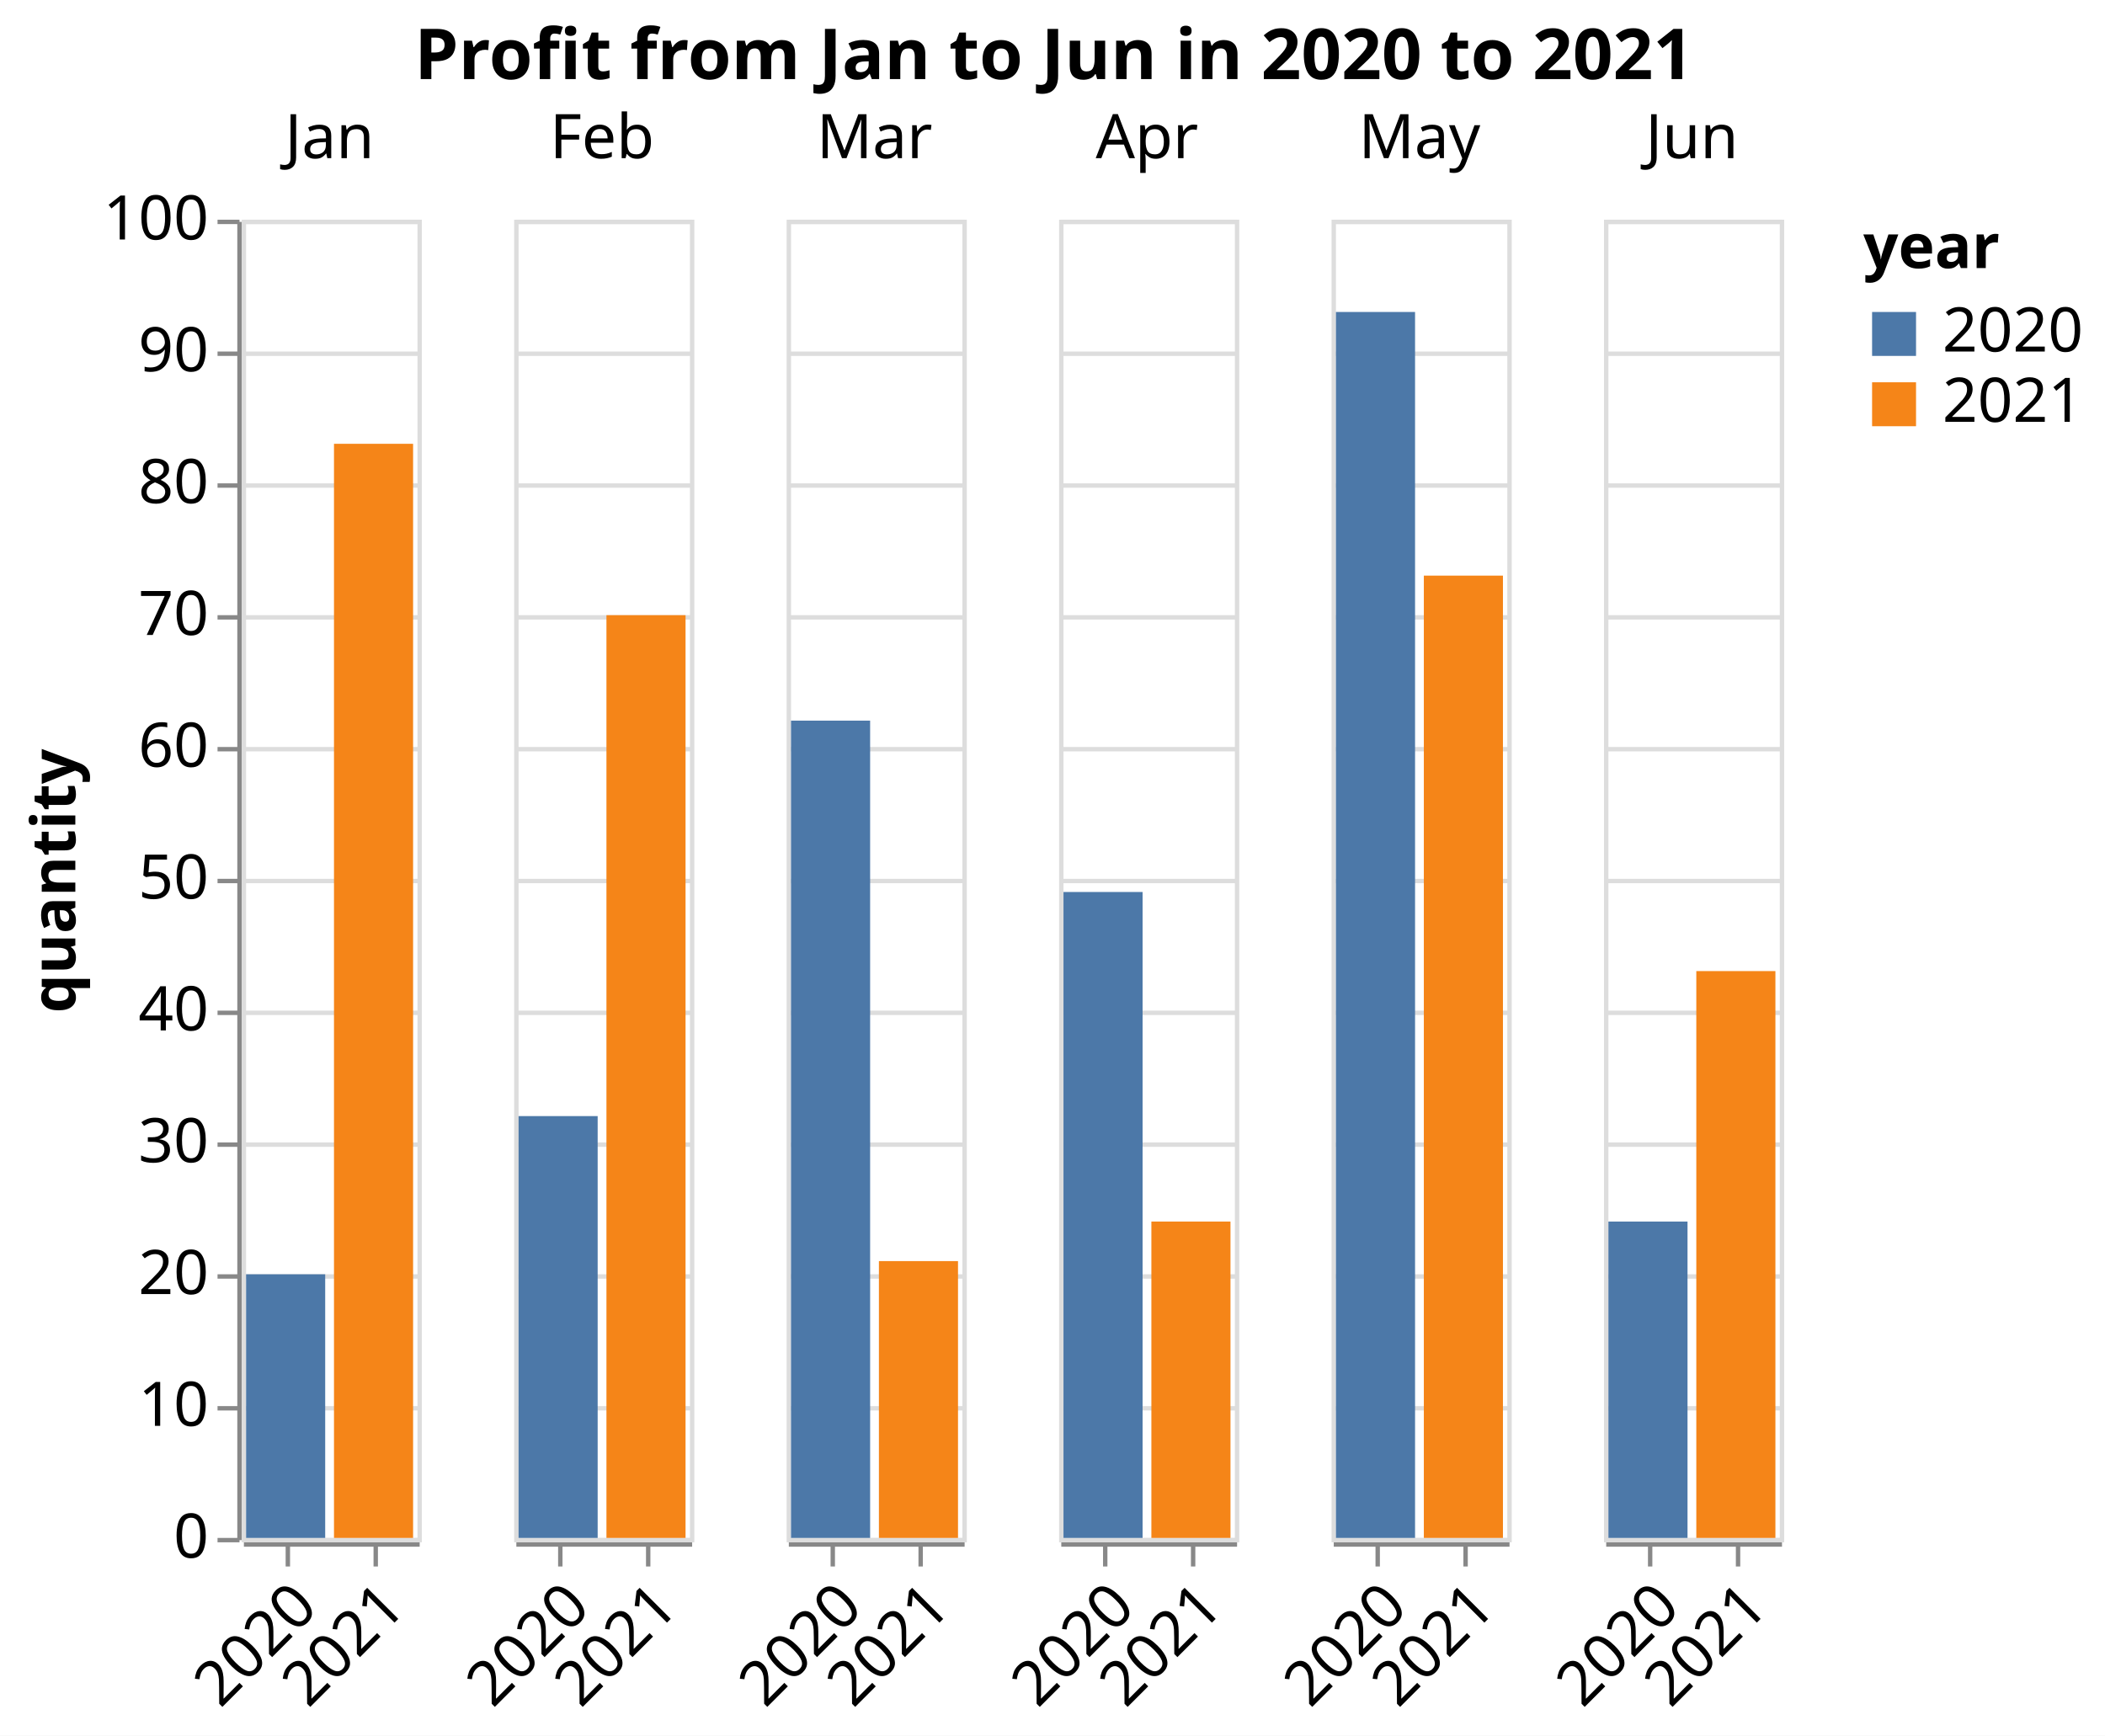
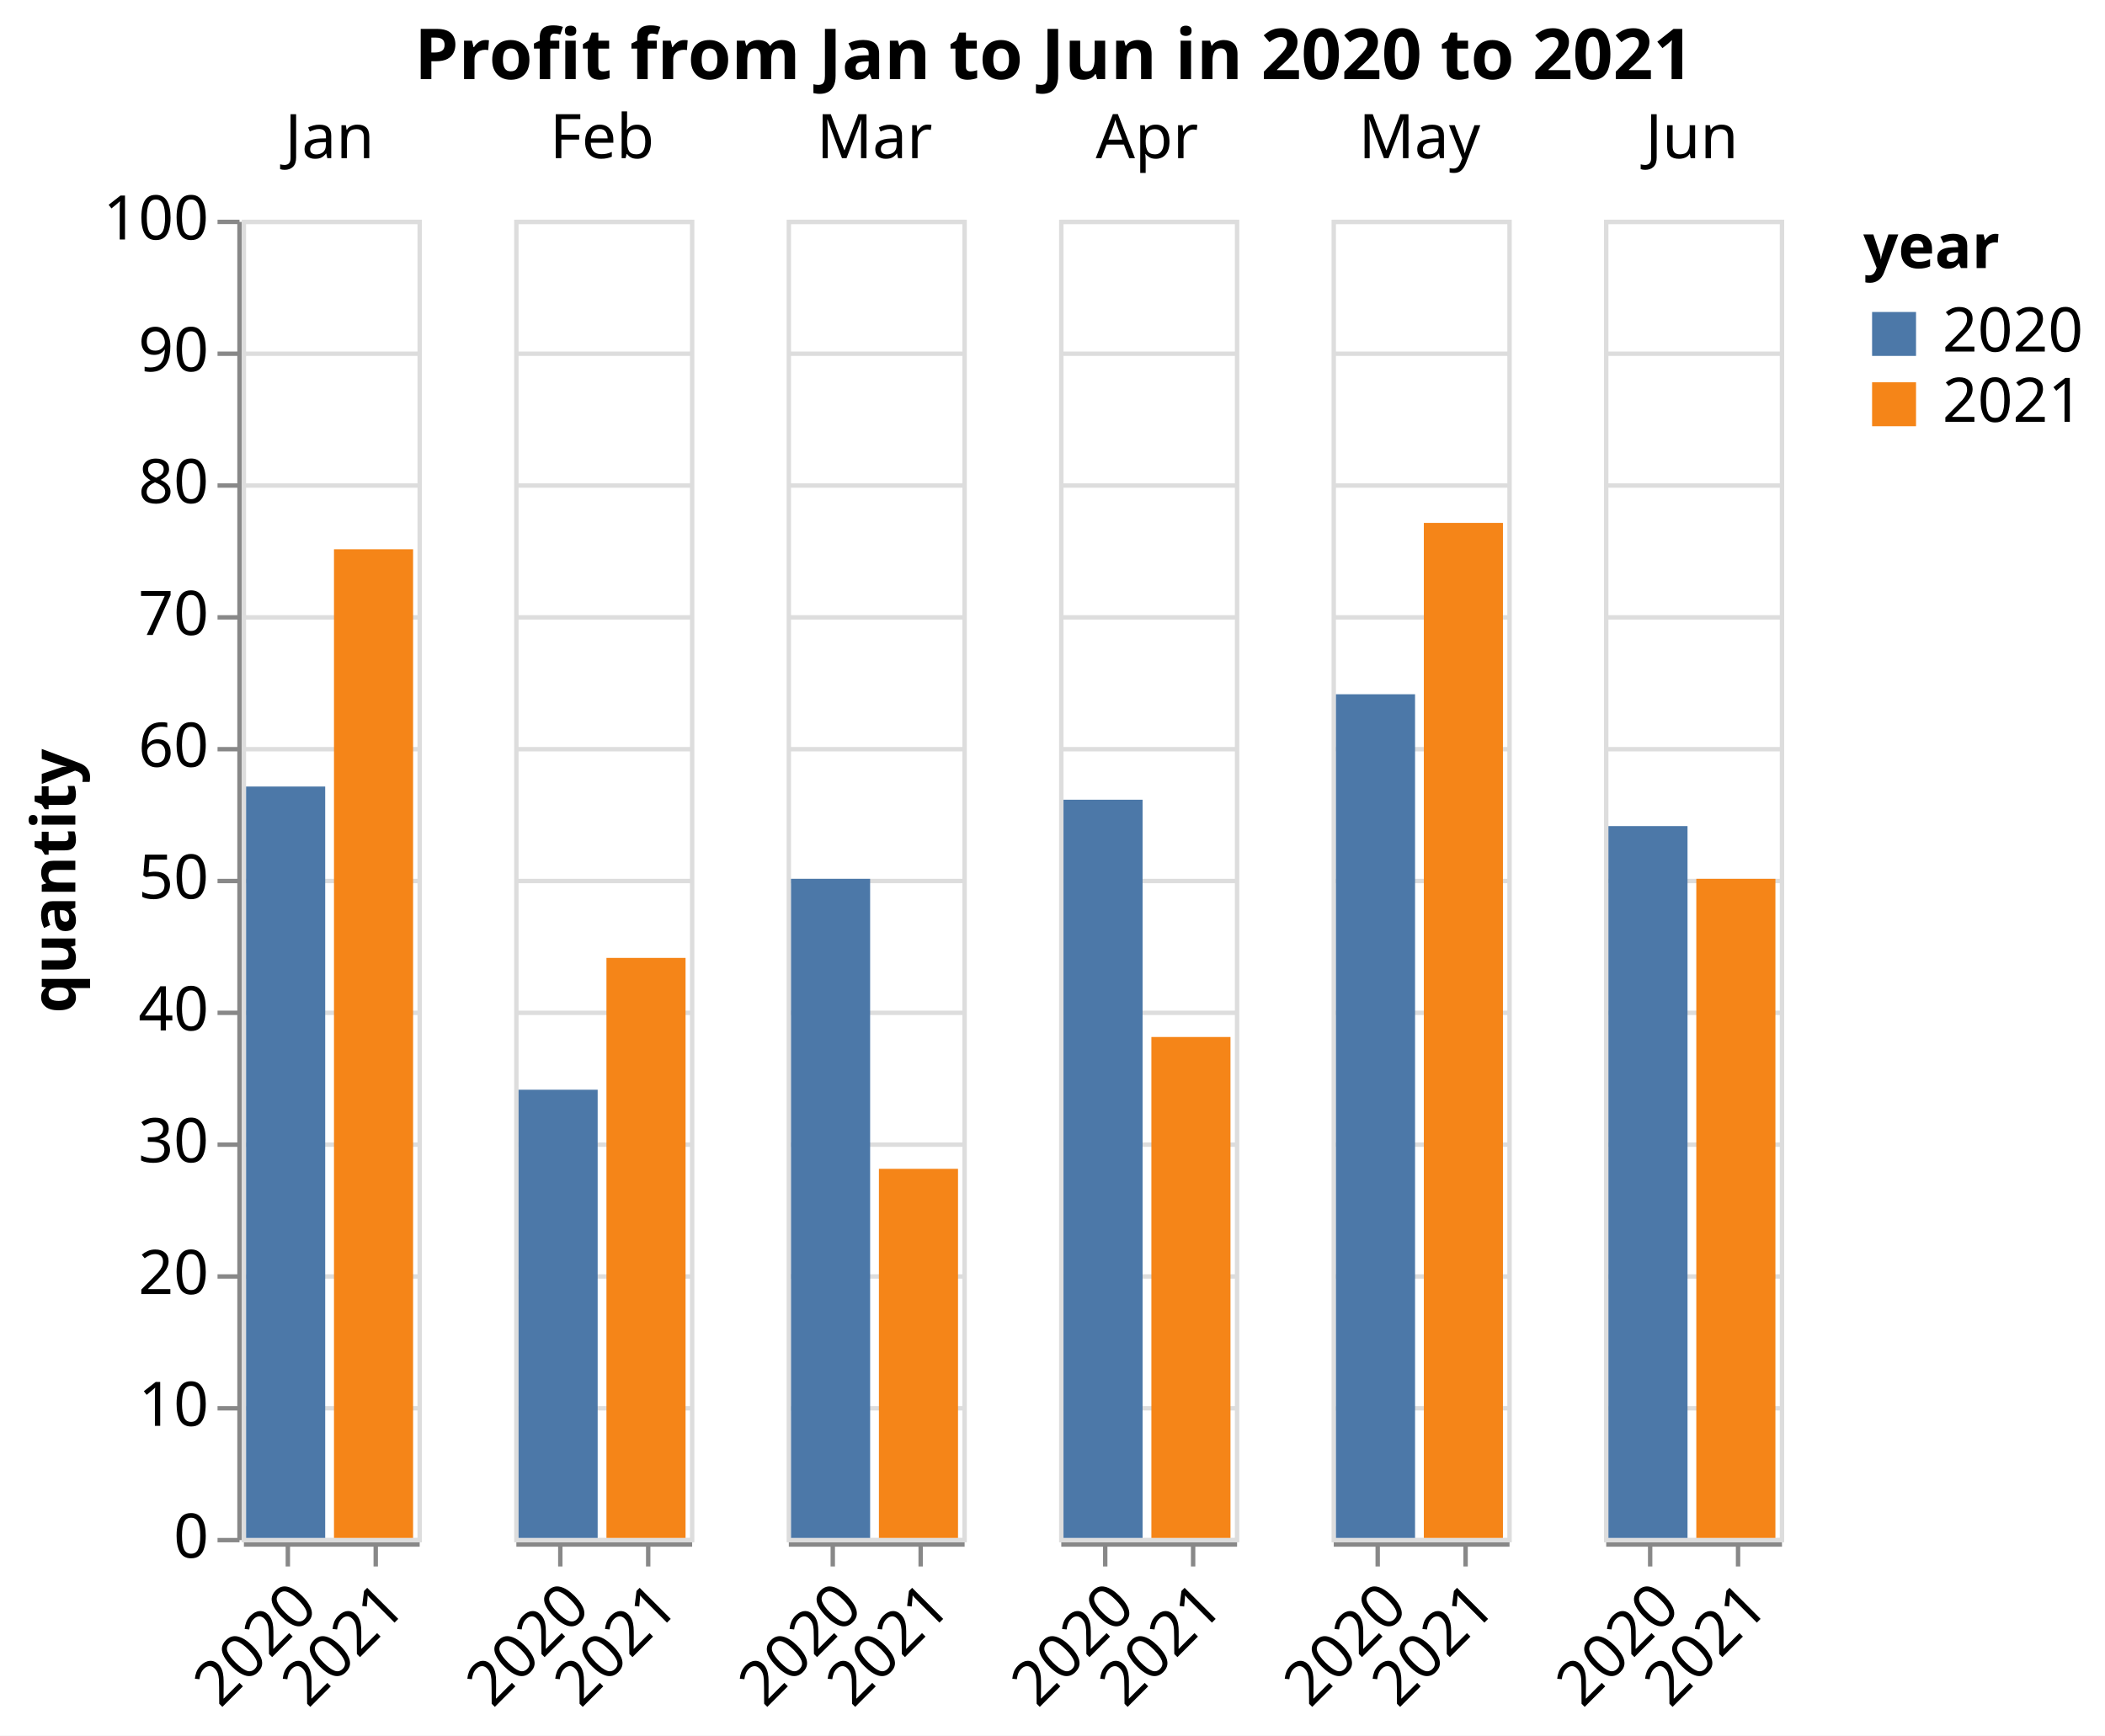
<svg xmlns="http://www.w3.org/2000/svg" version="1.1" class="marks" width="479" height="395" viewBox="0 0 479 395">
  <rect width="479" height="395" fill="white" />
  <g fill="none" stroke-miterlimit="10" transform="translate(55,50)">
    <g class="mark-group role-frame root" role="graphics-object" aria-roledescription="group mark container">
      <g transform="translate(0,0)">
        <path class="background" aria-hidden="true" d="M0,0h0v0h0Z" />
        <g>
          <g class="mark-group role-row-header row_header" role="graphics-object" aria-roledescription="group mark container">
            <g transform="translate(-1,0)">
              <path class="background" aria-hidden="true" d="M0,0h0v300h0Z" />
              <g>
                <g class="mark-group role-axis" role="graphics-symbol" aria-roledescription="axis" aria-label="Y-axis titled 'quantity' for a linear scale with values from 0 to 100">
                  <g transform="translate(0.5,0.5)">
                    <path class="background" aria-hidden="true" d="M0,0h0v0h0Z" pointer-events="none" />
                    <g>
                      <g class="mark-rule role-axis-tick" pointer-events="none">
                        <line transform="translate(0,300)" x2="-5" y2="0" stroke="#888" stroke-width="1" opacity="1" />
                        <line transform="translate(0,270)" x2="-5" y2="0" stroke="#888" stroke-width="1" opacity="1" />
                        <line transform="translate(0,240)" x2="-5" y2="0" stroke="#888" stroke-width="1" opacity="1" />
                        <line transform="translate(0,210)" x2="-5" y2="0" stroke="#888" stroke-width="1" opacity="1" />
                        <line transform="translate(0,180)" x2="-5" y2="0" stroke="#888" stroke-width="1" opacity="1" />
                        <line transform="translate(0,150)" x2="-5" y2="0" stroke="#888" stroke-width="1" opacity="1" />
                        <line transform="translate(0,120)" x2="-5" y2="0" stroke="#888" stroke-width="1" opacity="1" />
                        <line transform="translate(0,90)" x2="-5" y2="0" stroke="#888" stroke-width="1" opacity="1" />
                        <line transform="translate(0,60)" x2="-5" y2="0" stroke="#888" stroke-width="1" opacity="1" />
                        <line transform="translate(0,30)" x2="-5" y2="0" stroke="#888" stroke-width="1" opacity="1" />
                        <line transform="translate(0,0)" x2="-5" y2="0" stroke="#888" stroke-width="1" opacity="1" />
                      </g>
                      <g class="mark-text role-axis-label" pointer-events="none">
                        <text text-anchor="end" transform="translate(-7,304)" font-family="sans-serif" font-size="14px" fill="#000" opacity="1">0</text>
                        <text text-anchor="end" transform="translate(-7,274)" font-family="sans-serif" font-size="14px" fill="#000" opacity="1">10</text>
                        <text text-anchor="end" transform="translate(-7,244)" font-family="sans-serif" font-size="14px" fill="#000" opacity="1">20</text>
                        <text text-anchor="end" transform="translate(-7,214)" font-family="sans-serif" font-size="14px" fill="#000" opacity="1">30</text>
                        <text text-anchor="end" transform="translate(-7,184)" font-family="sans-serif" font-size="14px" fill="#000" opacity="1">40</text>
                        <text text-anchor="end" transform="translate(-7,154)" font-family="sans-serif" font-size="14px" fill="#000" opacity="1">50</text>
                        <text text-anchor="end" transform="translate(-7,124)" font-family="sans-serif" font-size="14px" fill="#000" opacity="1">60</text>
                        <text text-anchor="end" transform="translate(-7,94)" font-family="sans-serif" font-size="14px" fill="#000" opacity="1">70</text>
                        <text text-anchor="end" transform="translate(-7,64)" font-family="sans-serif" font-size="14px" fill="#000" opacity="1">80</text>
                        <text text-anchor="end" transform="translate(-7,34)" font-family="sans-serif" font-size="14px" fill="#000" opacity="1">90</text>
                        <text text-anchor="end" transform="translate(-7,4)" font-family="sans-serif" font-size="14px" fill="#000" opacity="1">100</text>
                      </g>
                      <g class="mark-rule role-axis-domain" pointer-events="none">
                        <line transform="translate(0,300)" x2="0" y2="-300" stroke="#888" stroke-width="1" opacity="1" />
                      </g>
                      <g class="mark-text role-axis-title" pointer-events="none">
                        <text text-anchor="middle" transform="translate(-34.3584,150) rotate(-90) translate(0,-3)" font-family="sans-serif" font-size="14px" font-weight="bold" fill="#000" opacity="1">quantity</text>
                      </g>
                    </g>
                    <path class="foreground" aria-hidden="true" d="" pointer-events="none" display="none" />
                  </g>
                </g>
              </g>
              <path class="foreground" aria-hidden="true" d="" display="none" />
            </g>
          </g>
          <g class="mark-group role-column-header column_header" role="graphics-object" aria-roledescription="group mark container">
            <g transform="translate(0,-1)">
              <path class="background" aria-hidden="true" d="M0,0h40v0h-40Z" />
              <g>
                <g class="mark-group role-title">
                  <g transform="translate(20,-24)">
                    <path class="background" aria-hidden="true" d="M0,0h0v0h0Z" pointer-events="none" />
                    <g>
                      <g class="mark-text role-title-text" role="graphics-symbol" aria-roledescription="title" aria-label="Title text 'Jan'" pointer-events="none">
                        <text text-anchor="middle" transform="translate(0,11)" font-family="sans-serif" font-size="14px" fill="#000" opacity="1">Jan</text>
                      </g>
                    </g>
                    <path class="foreground" aria-hidden="true" d="" pointer-events="none" display="none" />
                  </g>
                </g>
              </g>
              <path class="foreground" aria-hidden="true" d="" display="none" />
            </g>
            <g transform="translate(62,-1)">
              <path class="background" aria-hidden="true" d="M0,0h40v0h-40Z" />
              <g>
                <g class="mark-group role-title">
                  <g transform="translate(20,-24)">
                    <path class="background" aria-hidden="true" d="M0,0h0v0h0Z" pointer-events="none" />
                    <g>
                      <g class="mark-text role-title-text" role="graphics-symbol" aria-roledescription="title" aria-label="Title text 'Feb'" pointer-events="none">
                        <text text-anchor="middle" transform="translate(0,11)" font-family="sans-serif" font-size="14px" fill="#000" opacity="1">Feb</text>
                      </g>
                    </g>
                    <path class="foreground" aria-hidden="true" d="" pointer-events="none" display="none" />
                  </g>
                </g>
              </g>
              <path class="foreground" aria-hidden="true" d="" display="none" />
            </g>
            <g transform="translate(124,-1)">
              <path class="background" aria-hidden="true" d="M0,0h40v0h-40Z" />
              <g>
                <g class="mark-group role-title">
                  <g transform="translate(20,-24)">
                    <path class="background" aria-hidden="true" d="M0,0h0v0h0Z" pointer-events="none" />
                    <g>
                      <g class="mark-text role-title-text" role="graphics-symbol" aria-roledescription="title" aria-label="Title text 'Mar'" pointer-events="none">
                        <text text-anchor="middle" transform="translate(0,11)" font-family="sans-serif" font-size="14px" fill="#000" opacity="1">Mar</text>
                      </g>
                    </g>
                    <path class="foreground" aria-hidden="true" d="" pointer-events="none" display="none" />
                  </g>
                </g>
              </g>
              <path class="foreground" aria-hidden="true" d="" display="none" />
            </g>
            <g transform="translate(186,-1)">
              <path class="background" aria-hidden="true" d="M0,0h40v0h-40Z" />
              <g>
                <g class="mark-group role-title">
                  <g transform="translate(20,-24)">
                    <path class="background" aria-hidden="true" d="M0,0h0v0h0Z" pointer-events="none" />
                    <g>
                      <g class="mark-text role-title-text" role="graphics-symbol" aria-roledescription="title" aria-label="Title text 'Apr'" pointer-events="none">
                        <text text-anchor="middle" transform="translate(0,11)" font-family="sans-serif" font-size="14px" fill="#000" opacity="1">Apr</text>
                      </g>
                    </g>
                    <path class="foreground" aria-hidden="true" d="" pointer-events="none" display="none" />
                  </g>
                </g>
              </g>
              <path class="foreground" aria-hidden="true" d="" display="none" />
            </g>
            <g transform="translate(248,-1)">
              <path class="background" aria-hidden="true" d="M0,0h40v0h-40Z" />
              <g>
                <g class="mark-group role-title">
                  <g transform="translate(20,-24)">
                    <path class="background" aria-hidden="true" d="M0,0h0v0h0Z" pointer-events="none" />
                    <g>
                      <g class="mark-text role-title-text" role="graphics-symbol" aria-roledescription="title" aria-label="Title text 'May'" pointer-events="none">
                        <text text-anchor="middle" transform="translate(0,11)" font-family="sans-serif" font-size="14px" fill="#000" opacity="1">May</text>
                      </g>
                    </g>
                    <path class="foreground" aria-hidden="true" d="" pointer-events="none" display="none" />
                  </g>
                </g>
              </g>
              <path class="foreground" aria-hidden="true" d="" display="none" />
            </g>
            <g transform="translate(310,-1)">
              <path class="background" aria-hidden="true" d="M0,0h40v0h-40Z" />
              <g>
                <g class="mark-group role-title">
                  <g transform="translate(20,-24)">
                    <path class="background" aria-hidden="true" d="M0,0h0v0h0Z" pointer-events="none" />
                    <g>
                      <g class="mark-text role-title-text" role="graphics-symbol" aria-roledescription="title" aria-label="Title text 'Jun'" pointer-events="none">
                        <text text-anchor="middle" transform="translate(0,11)" font-family="sans-serif" font-size="14px" fill="#000" opacity="1">Jun</text>
                      </g>
                    </g>
                    <path class="foreground" aria-hidden="true" d="" pointer-events="none" display="none" />
                  </g>
                </g>
              </g>
              <path class="foreground" aria-hidden="true" d="" display="none" />
            </g>
          </g>
          <g class="mark-group role-column-footer column_footer" role="graphics-object" aria-roledescription="group mark container">
            <g transform="translate(0,301)">
              <path class="background" aria-hidden="true" d="M0,0h40v0h-40Z" />
              <g>
                <g class="mark-group role-axis" role="graphics-symbol" aria-roledescription="axis" aria-label="X-axis for a discrete scale with 2 values: 2020, 2021">
                  <g transform="translate(0.5,0.5)">
                    <path class="background" aria-hidden="true" d="M0,0h0v0h0Z" pointer-events="none" />
                    <g>
                      <g class="mark-rule role-axis-tick" pointer-events="none">
                        <line transform="translate(10,0)" x2="0" y2="5" stroke="#888" stroke-width="1" opacity="1" />
                        <line transform="translate(30,0)" x2="0" y2="5" stroke="#888" stroke-width="1" opacity="1" />
                      </g>
                      <g class="mark-text role-axis-label" pointer-events="none">
                        <text text-anchor="end" transform="translate(9.5,7) rotate(315) translate(0,11)" font-family="sans-serif" font-size="14px" fill="#000" opacity="1">2020</text>
                        <text text-anchor="end" transform="translate(29.5,7) rotate(315) translate(0,11)" font-family="sans-serif" font-size="14px" fill="#000" opacity="1">2021</text>
                      </g>
                      <g class="mark-rule role-axis-domain" pointer-events="none">
                        <line transform="translate(0,0)" x2="40" y2="0" stroke="#888" stroke-width="1" opacity="1" />
                      </g>
                    </g>
                    <path class="foreground" aria-hidden="true" d="" pointer-events="none" display="none" />
                  </g>
                </g>
              </g>
              <path class="foreground" aria-hidden="true" d="" display="none" />
            </g>
            <g transform="translate(62,301)">
              <path class="background" aria-hidden="true" d="M0,0h40v0h-40Z" />
              <g>
                <g class="mark-group role-axis" role="graphics-symbol" aria-roledescription="axis" aria-label="X-axis for a discrete scale with 2 values: 2020, 2021">
                  <g transform="translate(0.5,0.5)">
                    <path class="background" aria-hidden="true" d="M0,0h0v0h0Z" pointer-events="none" />
                    <g>
                      <g class="mark-rule role-axis-tick" pointer-events="none">
                        <line transform="translate(10,0)" x2="0" y2="5" stroke="#888" stroke-width="1" opacity="1" />
                        <line transform="translate(30,0)" x2="0" y2="5" stroke="#888" stroke-width="1" opacity="1" />
                      </g>
                      <g class="mark-text role-axis-label" pointer-events="none">
                        <text text-anchor="end" transform="translate(9.5,7) rotate(315) translate(0,11)" font-family="sans-serif" font-size="14px" fill="#000" opacity="1">2020</text>
                        <text text-anchor="end" transform="translate(29.5,7) rotate(315) translate(0,11)" font-family="sans-serif" font-size="14px" fill="#000" opacity="1">2021</text>
                      </g>
                      <g class="mark-rule role-axis-domain" pointer-events="none">
                        <line transform="translate(0,0)" x2="40" y2="0" stroke="#888" stroke-width="1" opacity="1" />
                      </g>
                    </g>
                    <path class="foreground" aria-hidden="true" d="" pointer-events="none" display="none" />
                  </g>
                </g>
              </g>
              <path class="foreground" aria-hidden="true" d="" display="none" />
            </g>
            <g transform="translate(124,301)">
              <path class="background" aria-hidden="true" d="M0,0h40v0h-40Z" />
              <g>
                <g class="mark-group role-axis" role="graphics-symbol" aria-roledescription="axis" aria-label="X-axis for a discrete scale with 2 values: 2020, 2021">
                  <g transform="translate(0.5,0.5)">
                    <path class="background" aria-hidden="true" d="M0,0h0v0h0Z" pointer-events="none" />
                    <g>
                      <g class="mark-rule role-axis-tick" pointer-events="none">
                        <line transform="translate(10,0)" x2="0" y2="5" stroke="#888" stroke-width="1" opacity="1" />
                        <line transform="translate(30,0)" x2="0" y2="5" stroke="#888" stroke-width="1" opacity="1" />
                      </g>
                      <g class="mark-text role-axis-label" pointer-events="none">
                        <text text-anchor="end" transform="translate(9.5,7) rotate(315) translate(0,11)" font-family="sans-serif" font-size="14px" fill="#000" opacity="1">2020</text>
                        <text text-anchor="end" transform="translate(29.5,7) rotate(315) translate(0,11)" font-family="sans-serif" font-size="14px" fill="#000" opacity="1">2021</text>
                      </g>
                      <g class="mark-rule role-axis-domain" pointer-events="none">
                        <line transform="translate(0,0)" x2="40" y2="0" stroke="#888" stroke-width="1" opacity="1" />
                      </g>
                    </g>
                    <path class="foreground" aria-hidden="true" d="" pointer-events="none" display="none" />
                  </g>
                </g>
              </g>
              <path class="foreground" aria-hidden="true" d="" display="none" />
            </g>
            <g transform="translate(186,301)">
              <path class="background" aria-hidden="true" d="M0,0h40v0h-40Z" />
              <g>
                <g class="mark-group role-axis" role="graphics-symbol" aria-roledescription="axis" aria-label="X-axis for a discrete scale with 2 values: 2020, 2021">
                  <g transform="translate(0.5,0.5)">
                    <path class="background" aria-hidden="true" d="M0,0h0v0h0Z" pointer-events="none" />
                    <g>
                      <g class="mark-rule role-axis-tick" pointer-events="none">
                        <line transform="translate(10,0)" x2="0" y2="5" stroke="#888" stroke-width="1" opacity="1" />
                        <line transform="translate(30,0)" x2="0" y2="5" stroke="#888" stroke-width="1" opacity="1" />
                      </g>
                      <g class="mark-text role-axis-label" pointer-events="none">
                        <text text-anchor="end" transform="translate(9.5,7) rotate(315) translate(0,11)" font-family="sans-serif" font-size="14px" fill="#000" opacity="1">2020</text>
                        <text text-anchor="end" transform="translate(29.5,7) rotate(315) translate(0,11)" font-family="sans-serif" font-size="14px" fill="#000" opacity="1">2021</text>
                      </g>
                      <g class="mark-rule role-axis-domain" pointer-events="none">
                        <line transform="translate(0,0)" x2="40" y2="0" stroke="#888" stroke-width="1" opacity="1" />
                      </g>
                    </g>
                    <path class="foreground" aria-hidden="true" d="" pointer-events="none" display="none" />
                  </g>
                </g>
              </g>
              <path class="foreground" aria-hidden="true" d="" display="none" />
            </g>
            <g transform="translate(248,301)">
              <path class="background" aria-hidden="true" d="M0,0h40v0h-40Z" />
              <g>
                <g class="mark-group role-axis" role="graphics-symbol" aria-roledescription="axis" aria-label="X-axis for a discrete scale with 2 values: 2020, 2021">
                  <g transform="translate(0.5,0.5)">
                    <path class="background" aria-hidden="true" d="M0,0h0v0h0Z" pointer-events="none" />
                    <g>
                      <g class="mark-rule role-axis-tick" pointer-events="none">
                        <line transform="translate(10,0)" x2="0" y2="5" stroke="#888" stroke-width="1" opacity="1" />
                        <line transform="translate(30,0)" x2="0" y2="5" stroke="#888" stroke-width="1" opacity="1" />
                      </g>
                      <g class="mark-text role-axis-label" pointer-events="none">
                        <text text-anchor="end" transform="translate(9.5,7) rotate(315) translate(0,11)" font-family="sans-serif" font-size="14px" fill="#000" opacity="1">2020</text>
                        <text text-anchor="end" transform="translate(29.5,7) rotate(315) translate(0,11)" font-family="sans-serif" font-size="14px" fill="#000" opacity="1">2021</text>
                      </g>
                      <g class="mark-rule role-axis-domain" pointer-events="none">
                        <line transform="translate(0,0)" x2="40" y2="0" stroke="#888" stroke-width="1" opacity="1" />
                      </g>
                    </g>
                    <path class="foreground" aria-hidden="true" d="" pointer-events="none" display="none" />
                  </g>
                </g>
              </g>
              <path class="foreground" aria-hidden="true" d="" display="none" />
            </g>
            <g transform="translate(310,301)">
              <path class="background" aria-hidden="true" d="M0,0h40v0h-40Z" />
              <g>
                <g class="mark-group role-axis" role="graphics-symbol" aria-roledescription="axis" aria-label="X-axis for a discrete scale with 2 values: 2020, 2021">
                  <g transform="translate(0.5,0.5)">
                    <path class="background" aria-hidden="true" d="M0,0h0v0h0Z" pointer-events="none" />
                    <g>
                      <g class="mark-rule role-axis-tick" pointer-events="none">
                        <line transform="translate(10,0)" x2="0" y2="5" stroke="#888" stroke-width="1" opacity="1" />
                        <line transform="translate(30,0)" x2="0" y2="5" stroke="#888" stroke-width="1" opacity="1" />
                      </g>
                      <g class="mark-text role-axis-label" pointer-events="none">
                        <text text-anchor="end" transform="translate(9.5,7) rotate(315) translate(0,11)" font-family="sans-serif" font-size="14px" fill="#000" opacity="1">2020</text>
                        <text text-anchor="end" transform="translate(29.5,7) rotate(315) translate(0,11)" font-family="sans-serif" font-size="14px" fill="#000" opacity="1">2021</text>
                      </g>
                      <g class="mark-rule role-axis-domain" pointer-events="none">
                        <line transform="translate(0,0)" x2="40" y2="0" stroke="#888" stroke-width="1" opacity="1" />
                      </g>
                    </g>
                    <path class="foreground" aria-hidden="true" d="" pointer-events="none" display="none" />
                  </g>
                </g>
              </g>
              <path class="foreground" aria-hidden="true" d="" display="none" />
            </g>
          </g>
          <g class="mark-group role-scope cell" role="graphics-object" aria-roledescription="group mark container">
            <g transform="translate(0,0)">
              <path class="background" aria-hidden="true" d="M0.5,0.5h40v300h-40Z" stroke="#ddd" />
              <g>
-                 <g class="mark-group role-axis" role="graphics-symbol" aria-roledescription="axis" aria-label="Y-axis for a linear scale with values from 0 to 100">
+                 <g class="mark-group role-axis" aria-hidden="true">
                  <g transform="translate(0.5,0.5)">
                    <path class="background" aria-hidden="true" d="M0,0h0v0h0Z" pointer-events="none" />
                    <g>
                      <g class="mark-rule role-axis-grid" pointer-events="none">
                        <line transform="translate(0,300)" x2="40" y2="0" stroke="#ddd" stroke-width="1" opacity="1" />
                        <line transform="translate(0,270)" x2="40" y2="0" stroke="#ddd" stroke-width="1" opacity="1" />
                        <line transform="translate(0,240)" x2="40" y2="0" stroke="#ddd" stroke-width="1" opacity="1" />
                        <line transform="translate(0,210)" x2="40" y2="0" stroke="#ddd" stroke-width="1" opacity="1" />
                        <line transform="translate(0,180)" x2="40" y2="0" stroke="#ddd" stroke-width="1" opacity="1" />
                        <line transform="translate(0,150)" x2="40" y2="0" stroke="#ddd" stroke-width="1" opacity="1" />
                        <line transform="translate(0,120)" x2="40" y2="0" stroke="#ddd" stroke-width="1" opacity="1" />
                        <line transform="translate(0,90)" x2="40" y2="0" stroke="#ddd" stroke-width="1" opacity="1" />
                        <line transform="translate(0,60)" x2="40" y2="0" stroke="#ddd" stroke-width="1" opacity="1" />
                        <line transform="translate(0,30)" x2="40" y2="0" stroke="#ddd" stroke-width="1" opacity="1" />
                        <line transform="translate(0,0)" x2="40" y2="0" stroke="#ddd" stroke-width="1" opacity="1" />
                      </g>
                    </g>
                    <path class="foreground" aria-hidden="true" d="" pointer-events="none" display="none" />
                  </g>
                </g>
-                 <g class="mark-rect role-mark child_marks" role="graphics-symbol" aria-roledescription="rect mark container">
-                   <path d="M1,240h18v60h-18Z" fill="#4c78a8" />
-                   <path d="M21,51h18v249h-18Z" fill="#f58518" />
+                 <g class="mark-rect role-mark child_marks" role="graphics-object" aria-roledescription="rect mark container">
+                   <path aria-label="year: 2020; quantity: 57" role="graphics-symbol" aria-roledescription="bar" d="M1,129h18v171h-18Z" fill="#4c78a8" />
+                   <path aria-label="year: 2021; quantity: 75" role="graphics-symbol" aria-roledescription="bar" d="M21,75h18v225h-18Z" fill="#f58518" />
                </g>
              </g>
              <path class="foreground" aria-hidden="true" d="" display="none" />
            </g>
            <g transform="translate(62,0)">
              <path class="background" aria-hidden="true" d="M0.5,0.5h40v300h-40Z" stroke="#ddd" />
              <g>
-                 <g class="mark-group role-axis" role="graphics-symbol" aria-roledescription="axis" aria-label="Y-axis for a linear scale with values from 0 to 100">
+                 <g class="mark-group role-axis" aria-hidden="true">
                  <g transform="translate(0.5,0.5)">
                    <path class="background" aria-hidden="true" d="M0,0h0v0h0Z" pointer-events="none" />
                    <g>
                      <g class="mark-rule role-axis-grid" pointer-events="none">
                        <line transform="translate(0,300)" x2="40" y2="0" stroke="#ddd" stroke-width="1" opacity="1" />
                        <line transform="translate(0,270)" x2="40" y2="0" stroke="#ddd" stroke-width="1" opacity="1" />
                        <line transform="translate(0,240)" x2="40" y2="0" stroke="#ddd" stroke-width="1" opacity="1" />
                        <line transform="translate(0,210)" x2="40" y2="0" stroke="#ddd" stroke-width="1" opacity="1" />
                        <line transform="translate(0,180)" x2="40" y2="0" stroke="#ddd" stroke-width="1" opacity="1" />
                        <line transform="translate(0,150)" x2="40" y2="0" stroke="#ddd" stroke-width="1" opacity="1" />
                        <line transform="translate(0,120)" x2="40" y2="0" stroke="#ddd" stroke-width="1" opacity="1" />
                        <line transform="translate(0,90)" x2="40" y2="0" stroke="#ddd" stroke-width="1" opacity="1" />
                        <line transform="translate(0,60)" x2="40" y2="0" stroke="#ddd" stroke-width="1" opacity="1" />
                        <line transform="translate(0,30)" x2="40" y2="0" stroke="#ddd" stroke-width="1" opacity="1" />
                        <line transform="translate(0,0)" x2="40" y2="0" stroke="#ddd" stroke-width="1" opacity="1" />
                      </g>
                    </g>
                    <path class="foreground" aria-hidden="true" d="" pointer-events="none" display="none" />
                  </g>
                </g>
-                 <g class="mark-rect role-mark child_marks" role="graphics-symbol" aria-roledescription="rect mark container">
-                   <path d="M1,204h18v96h-18Z" fill="#4c78a8" />
-                   <path d="M21,90h18v210h-18Z" fill="#f58518" />
+                 <g class="mark-rect role-mark child_marks" role="graphics-object" aria-roledescription="rect mark container">
+                   <path aria-label="year: 2020; quantity: 34" role="graphics-symbol" aria-roledescription="bar" d="M1,198h18v102h-18Z" fill="#4c78a8" />
+                   <path aria-label="year: 2021; quantity: 44" role="graphics-symbol" aria-roledescription="bar" d="M21,168h18v132h-18Z" fill="#f58518" />
                </g>
              </g>
              <path class="foreground" aria-hidden="true" d="" display="none" />
            </g>
            <g transform="translate(124,0)">
              <path class="background" aria-hidden="true" d="M0.5,0.5h40v300h-40Z" stroke="#ddd" />
              <g>
-                 <g class="mark-group role-axis" role="graphics-symbol" aria-roledescription="axis" aria-label="Y-axis for a linear scale with values from 0 to 100">
+                 <g class="mark-group role-axis" aria-hidden="true">
                  <g transform="translate(0.5,0.5)">
                    <path class="background" aria-hidden="true" d="M0,0h0v0h0Z" pointer-events="none" />
                    <g>
                      <g class="mark-rule role-axis-grid" pointer-events="none">
                        <line transform="translate(0,300)" x2="40" y2="0" stroke="#ddd" stroke-width="1" opacity="1" />
                        <line transform="translate(0,270)" x2="40" y2="0" stroke="#ddd" stroke-width="1" opacity="1" />
                        <line transform="translate(0,240)" x2="40" y2="0" stroke="#ddd" stroke-width="1" opacity="1" />
                        <line transform="translate(0,210)" x2="40" y2="0" stroke="#ddd" stroke-width="1" opacity="1" />
                        <line transform="translate(0,180)" x2="40" y2="0" stroke="#ddd" stroke-width="1" opacity="1" />
                        <line transform="translate(0,150)" x2="40" y2="0" stroke="#ddd" stroke-width="1" opacity="1" />
                        <line transform="translate(0,120)" x2="40" y2="0" stroke="#ddd" stroke-width="1" opacity="1" />
                        <line transform="translate(0,90)" x2="40" y2="0" stroke="#ddd" stroke-width="1" opacity="1" />
                        <line transform="translate(0,60)" x2="40" y2="0" stroke="#ddd" stroke-width="1" opacity="1" />
                        <line transform="translate(0,30)" x2="40" y2="0" stroke="#ddd" stroke-width="1" opacity="1" />
                        <line transform="translate(0,0)" x2="40" y2="0" stroke="#ddd" stroke-width="1" opacity="1" />
                      </g>
                    </g>
                    <path class="foreground" aria-hidden="true" d="" pointer-events="none" display="none" />
                  </g>
                </g>
-                 <g class="mark-rect role-mark child_marks" role="graphics-symbol" aria-roledescription="rect mark container">
-                   <path d="M1,114h18v186h-18Z" fill="#4c78a8" />
-                   <path d="M21,237h18v63h-18Z" fill="#f58518" />
+                 <g class="mark-rect role-mark child_marks" role="graphics-object" aria-roledescription="rect mark container">
+                   <path aria-label="year: 2020; quantity: 50" role="graphics-symbol" aria-roledescription="bar" d="M1,150h18v150h-18Z" fill="#4c78a8" />
+                   <path aria-label="year: 2021; quantity: 28" role="graphics-symbol" aria-roledescription="bar" d="M21,216h18v84h-18Z" fill="#f58518" />
                </g>
              </g>
              <path class="foreground" aria-hidden="true" d="" display="none" />
            </g>
            <g transform="translate(186,0)">
              <path class="background" aria-hidden="true" d="M0.5,0.5h40v300h-40Z" stroke="#ddd" />
              <g>
-                 <g class="mark-group role-axis" role="graphics-symbol" aria-roledescription="axis" aria-label="Y-axis for a linear scale with values from 0 to 100">
+                 <g class="mark-group role-axis" aria-hidden="true">
                  <g transform="translate(0.5,0.5)">
                    <path class="background" aria-hidden="true" d="M0,0h0v0h0Z" pointer-events="none" />
                    <g>
                      <g class="mark-rule role-axis-grid" pointer-events="none">
                        <line transform="translate(0,300)" x2="40" y2="0" stroke="#ddd" stroke-width="1" opacity="1" />
                        <line transform="translate(0,270)" x2="40" y2="0" stroke="#ddd" stroke-width="1" opacity="1" />
                        <line transform="translate(0,240)" x2="40" y2="0" stroke="#ddd" stroke-width="1" opacity="1" />
                        <line transform="translate(0,210)" x2="40" y2="0" stroke="#ddd" stroke-width="1" opacity="1" />
                        <line transform="translate(0,180)" x2="40" y2="0" stroke="#ddd" stroke-width="1" opacity="1" />
                        <line transform="translate(0,150)" x2="40" y2="0" stroke="#ddd" stroke-width="1" opacity="1" />
                        <line transform="translate(0,120)" x2="40" y2="0" stroke="#ddd" stroke-width="1" opacity="1" />
                        <line transform="translate(0,90)" x2="40" y2="0" stroke="#ddd" stroke-width="1" opacity="1" />
                        <line transform="translate(0,60)" x2="40" y2="0" stroke="#ddd" stroke-width="1" opacity="1" />
                        <line transform="translate(0,30)" x2="40" y2="0" stroke="#ddd" stroke-width="1" opacity="1" />
                        <line transform="translate(0,0)" x2="40" y2="0" stroke="#ddd" stroke-width="1" opacity="1" />
                      </g>
                    </g>
                    <path class="foreground" aria-hidden="true" d="" pointer-events="none" display="none" />
                  </g>
                </g>
-                 <g class="mark-rect role-mark child_marks" role="graphics-symbol" aria-roledescription="rect mark container">
-                   <path d="M1,153h18v147h-18Z" fill="#4c78a8" />
-                   <path d="M21,228h18v72h-18Z" fill="#f58518" />
+                 <g class="mark-rect role-mark child_marks" role="graphics-object" aria-roledescription="rect mark container">
+                   <path aria-label="year: 2020; quantity: 56" role="graphics-symbol" aria-roledescription="bar" d="M1,132h18v168h-18Z" fill="#4c78a8" />
+                   <path aria-label="year: 2021; quantity: 38" role="graphics-symbol" aria-roledescription="bar" d="M21,186h18v114h-18Z" fill="#f58518" />
                </g>
              </g>
              <path class="foreground" aria-hidden="true" d="" display="none" />
            </g>
            <g transform="translate(248,0)">
              <path class="background" aria-hidden="true" d="M0.5,0.5h40v300h-40Z" stroke="#ddd" />
              <g>
-                 <g class="mark-group role-axis" role="graphics-symbol" aria-roledescription="axis" aria-label="Y-axis for a linear scale with values from 0 to 100">
+                 <g class="mark-group role-axis" aria-hidden="true">
                  <g transform="translate(0.5,0.5)">
                    <path class="background" aria-hidden="true" d="M0,0h0v0h0Z" pointer-events="none" />
                    <g>
                      <g class="mark-rule role-axis-grid" pointer-events="none">
                        <line transform="translate(0,300)" x2="40" y2="0" stroke="#ddd" stroke-width="1" opacity="1" />
                        <line transform="translate(0,270)" x2="40" y2="0" stroke="#ddd" stroke-width="1" opacity="1" />
                        <line transform="translate(0,240)" x2="40" y2="0" stroke="#ddd" stroke-width="1" opacity="1" />
                        <line transform="translate(0,210)" x2="40" y2="0" stroke="#ddd" stroke-width="1" opacity="1" />
                        <line transform="translate(0,180)" x2="40" y2="0" stroke="#ddd" stroke-width="1" opacity="1" />
                        <line transform="translate(0,150)" x2="40" y2="0" stroke="#ddd" stroke-width="1" opacity="1" />
                        <line transform="translate(0,120)" x2="40" y2="0" stroke="#ddd" stroke-width="1" opacity="1" />
                        <line transform="translate(0,90)" x2="40" y2="0" stroke="#ddd" stroke-width="1" opacity="1" />
                        <line transform="translate(0,60)" x2="40" y2="0" stroke="#ddd" stroke-width="1" opacity="1" />
                        <line transform="translate(0,30)" x2="40" y2="0" stroke="#ddd" stroke-width="1" opacity="1" />
                        <line transform="translate(0,0)" x2="40" y2="0" stroke="#ddd" stroke-width="1" opacity="1" />
                      </g>
                    </g>
                    <path class="foreground" aria-hidden="true" d="" pointer-events="none" display="none" />
                  </g>
                </g>
-                 <g class="mark-rect role-mark child_marks" role="graphics-symbol" aria-roledescription="rect mark container">
-                   <path d="M1,21h18v279h-18Z" fill="#4c78a8" />
-                   <path d="M21,81h18v219h-18Z" fill="#f58518" />
+                 <g class="mark-rect role-mark child_marks" role="graphics-object" aria-roledescription="rect mark container">
+                   <path aria-label="year: 2020; quantity: 64" role="graphics-symbol" aria-roledescription="bar" d="M1,108h18v192h-18Z" fill="#4c78a8" />
+                   <path aria-label="year: 2021; quantity: 77" role="graphics-symbol" aria-roledescription="bar" d="M21,69h18v231h-18Z" fill="#f58518" />
                </g>
              </g>
              <path class="foreground" aria-hidden="true" d="" display="none" />
            </g>
            <g transform="translate(310,0)">
              <path class="background" aria-hidden="true" d="M0.5,0.5h40v300h-40Z" stroke="#ddd" />
              <g>
-                 <g class="mark-group role-axis" role="graphics-symbol" aria-roledescription="axis" aria-label="Y-axis for a linear scale with values from 0 to 100">
+                 <g class="mark-group role-axis" aria-hidden="true">
                  <g transform="translate(0.5,0.5)">
                    <path class="background" aria-hidden="true" d="M0,0h0v0h0Z" pointer-events="none" />
                    <g>
                      <g class="mark-rule role-axis-grid" pointer-events="none">
                        <line transform="translate(0,300)" x2="40" y2="0" stroke="#ddd" stroke-width="1" opacity="1" />
                        <line transform="translate(0,270)" x2="40" y2="0" stroke="#ddd" stroke-width="1" opacity="1" />
                        <line transform="translate(0,240)" x2="40" y2="0" stroke="#ddd" stroke-width="1" opacity="1" />
                        <line transform="translate(0,210)" x2="40" y2="0" stroke="#ddd" stroke-width="1" opacity="1" />
                        <line transform="translate(0,180)" x2="40" y2="0" stroke="#ddd" stroke-width="1" opacity="1" />
                        <line transform="translate(0,150)" x2="40" y2="0" stroke="#ddd" stroke-width="1" opacity="1" />
                        <line transform="translate(0,120)" x2="40" y2="0" stroke="#ddd" stroke-width="1" opacity="1" />
                        <line transform="translate(0,90)" x2="40" y2="0" stroke="#ddd" stroke-width="1" opacity="1" />
                        <line transform="translate(0,60)" x2="40" y2="0" stroke="#ddd" stroke-width="1" opacity="1" />
                        <line transform="translate(0,30)" x2="40" y2="0" stroke="#ddd" stroke-width="1" opacity="1" />
                        <line transform="translate(0,0)" x2="40" y2="0" stroke="#ddd" stroke-width="1" opacity="1" />
                      </g>
                    </g>
                    <path class="foreground" aria-hidden="true" d="" pointer-events="none" display="none" />
                  </g>
                </g>
-                 <g class="mark-rect role-mark child_marks" role="graphics-symbol" aria-roledescription="rect mark container">
-                   <path d="M1,228h18v72h-18Z" fill="#4c78a8" />
-                   <path d="M21,171h18v129h-18Z" fill="#f58518" />
+                 <g class="mark-rect role-mark child_marks" role="graphics-object" aria-roledescription="rect mark container">
+                   <path aria-label="year: 2020; quantity: 54" role="graphics-symbol" aria-roledescription="bar" d="M1,138h18v162h-18Z" fill="#4c78a8" />
+                   <path aria-label="year: 2021; quantity: 50" role="graphics-symbol" aria-roledescription="bar" d="M21,150h18v150h-18Z" fill="#f58518" />
                </g>
              </g>
              <path class="foreground" aria-hidden="true" d="" display="none" />
            </g>
          </g>
          <g class="mark-group role-legend" role="graphics-symbol" aria-roledescription="legend" aria-label="Symbol legend titled 'year' for fill color with 2 values: 2020, 2021">
            <g transform="translate(369,0)">
              <path class="background" aria-hidden="true" d="M0,0h50v49h-50Z" pointer-events="none" />
              <g>
                <g class="mark-group role-legend-entry">
                  <g transform="translate(0,19)">
                    <path class="background" aria-hidden="true" d="M0,0h0v0h0Z" pointer-events="none" />
                    <g>
                      <g class="mark-group role-scope" role="graphics-object" aria-roledescription="group mark container">
                        <g transform="translate(0,0)">
                          <path class="background" aria-hidden="true" d="M0,0h49.145v14h-49.145Z" pointer-events="none" opacity="1" />
                          <g>
                            <g class="mark-symbol role-legend-symbol" pointer-events="none">
                              <path transform="translate(7,7)" d="M-5,-5h10v10h-10Z" fill="#4c78a8" stroke-width="1.5" opacity="1" />
                            </g>
                            <g class="mark-text role-legend-label" pointer-events="none">
                              <text text-anchor="start" transform="translate(18,11)" font-family="sans-serif" font-size="14px" fill="#000" opacity="1">2020</text>
                            </g>
                          </g>
                          <path class="foreground" aria-hidden="true" d="" pointer-events="none" display="none" />
                        </g>
                        <g transform="translate(0,16)">
                          <path class="background" aria-hidden="true" d="M0,0h49.145v14h-49.145Z" pointer-events="none" opacity="1" />
                          <g>
                            <g class="mark-symbol role-legend-symbol" pointer-events="none">
                              <path transform="translate(7,7)" d="M-5,-5h10v10h-10Z" fill="#f58518" stroke-width="1.5" opacity="1" />
                            </g>
                            <g class="mark-text role-legend-label" pointer-events="none">
                              <text text-anchor="start" transform="translate(18,11)" font-family="sans-serif" font-size="14px" fill="#000" opacity="1">2021</text>
                            </g>
                          </g>
                          <path class="foreground" aria-hidden="true" d="" pointer-events="none" display="none" />
                        </g>
                      </g>
                    </g>
                    <path class="foreground" aria-hidden="true" d="" pointer-events="none" display="none" />
                  </g>
                </g>
                <g class="mark-text role-legend-title" pointer-events="none">
                  <text text-anchor="start" transform="translate(0,11)" font-family="sans-serif" font-size="14px" font-weight="bold" fill="#000" opacity="1">year</text>
                </g>
              </g>
              <path class="foreground" aria-hidden="true" d="" pointer-events="none" display="none" />
            </g>
          </g>
          <g class="mark-group role-title">
            <g transform="translate(184.8208,-45)">
              <path class="background" aria-hidden="true" d="M0,0h0v0h0Z" pointer-events="none" />
              <g>
                <g class="mark-text role-title-text" role="graphics-symbol" aria-roledescription="title" aria-label="Title text 'Profit from Jan to Jun in 2020 to 2021'" pointer-events="none">
                  <text text-anchor="middle" transform="translate(0,13)" font-family="sans-serif" font-size="16px" font-weight="bold" fill="#000" opacity="1">Profit from Jan to Jun in 2020 to 2021</text>
                </g>
              </g>
              <path class="foreground" aria-hidden="true" d="" pointer-events="none" display="none" />
            </g>
          </g>
        </g>
        <path class="foreground" aria-hidden="true" d="" display="none" />
      </g>
    </g>
  </g>
</svg>
